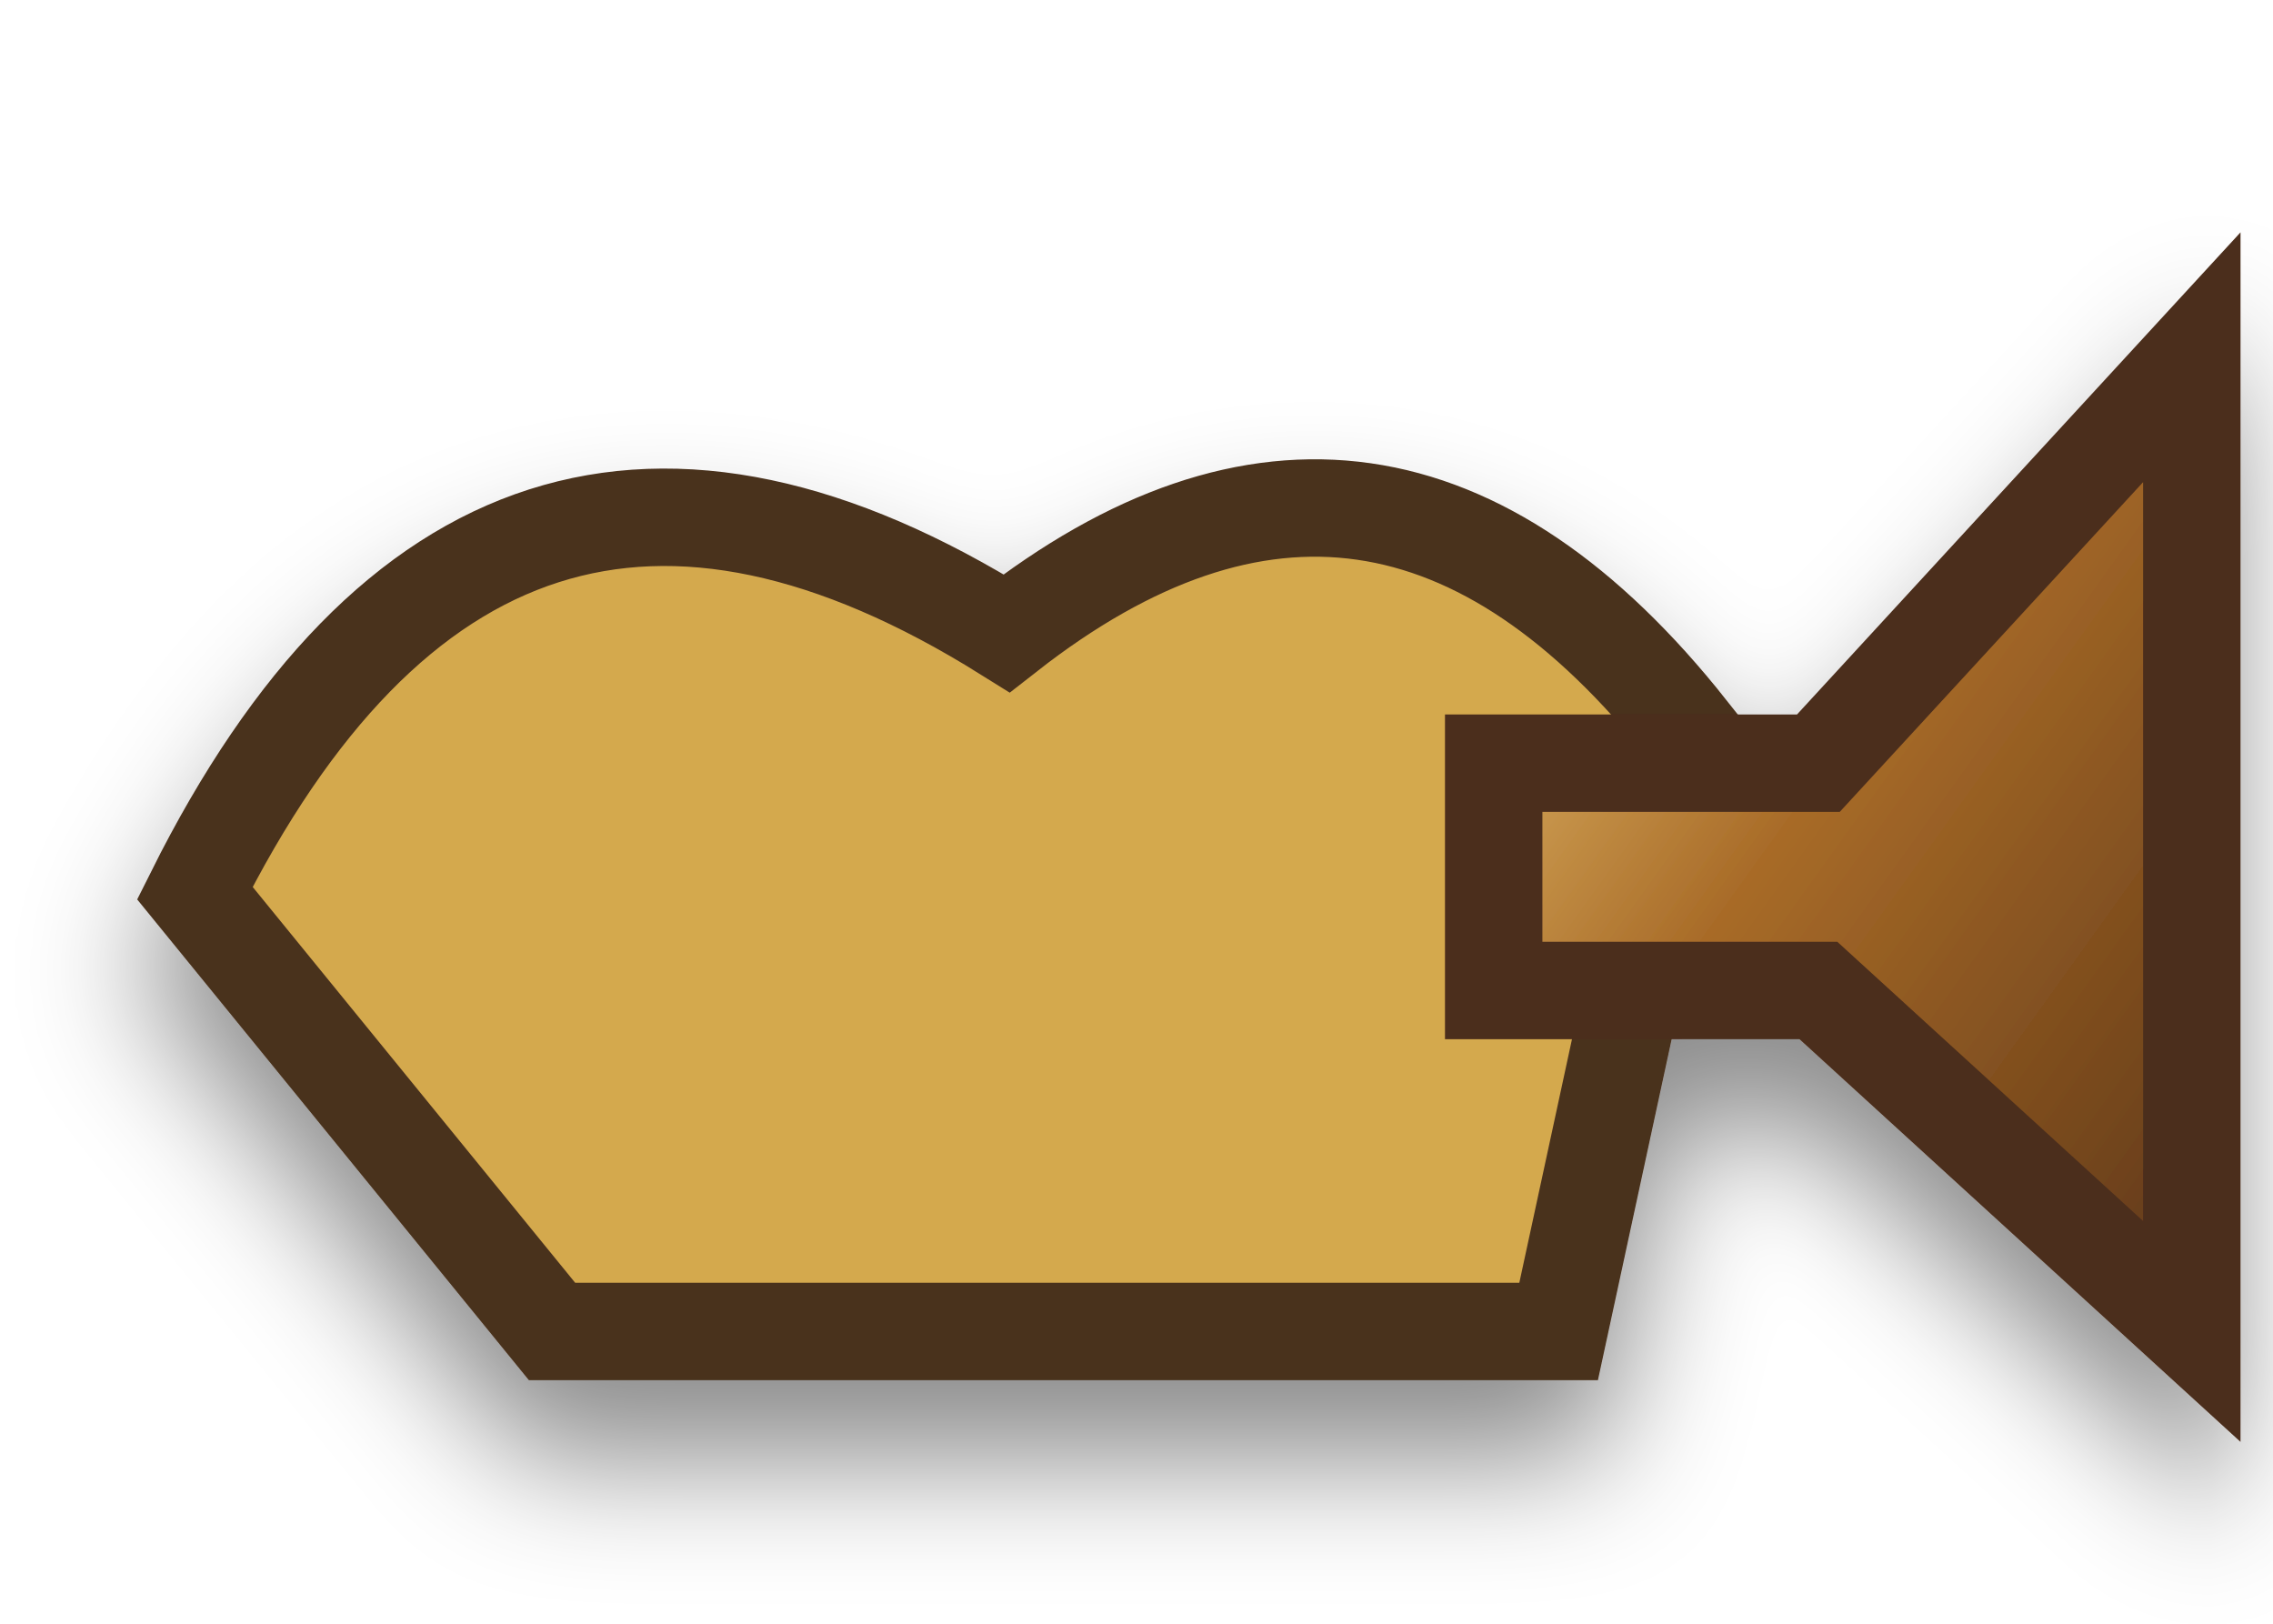
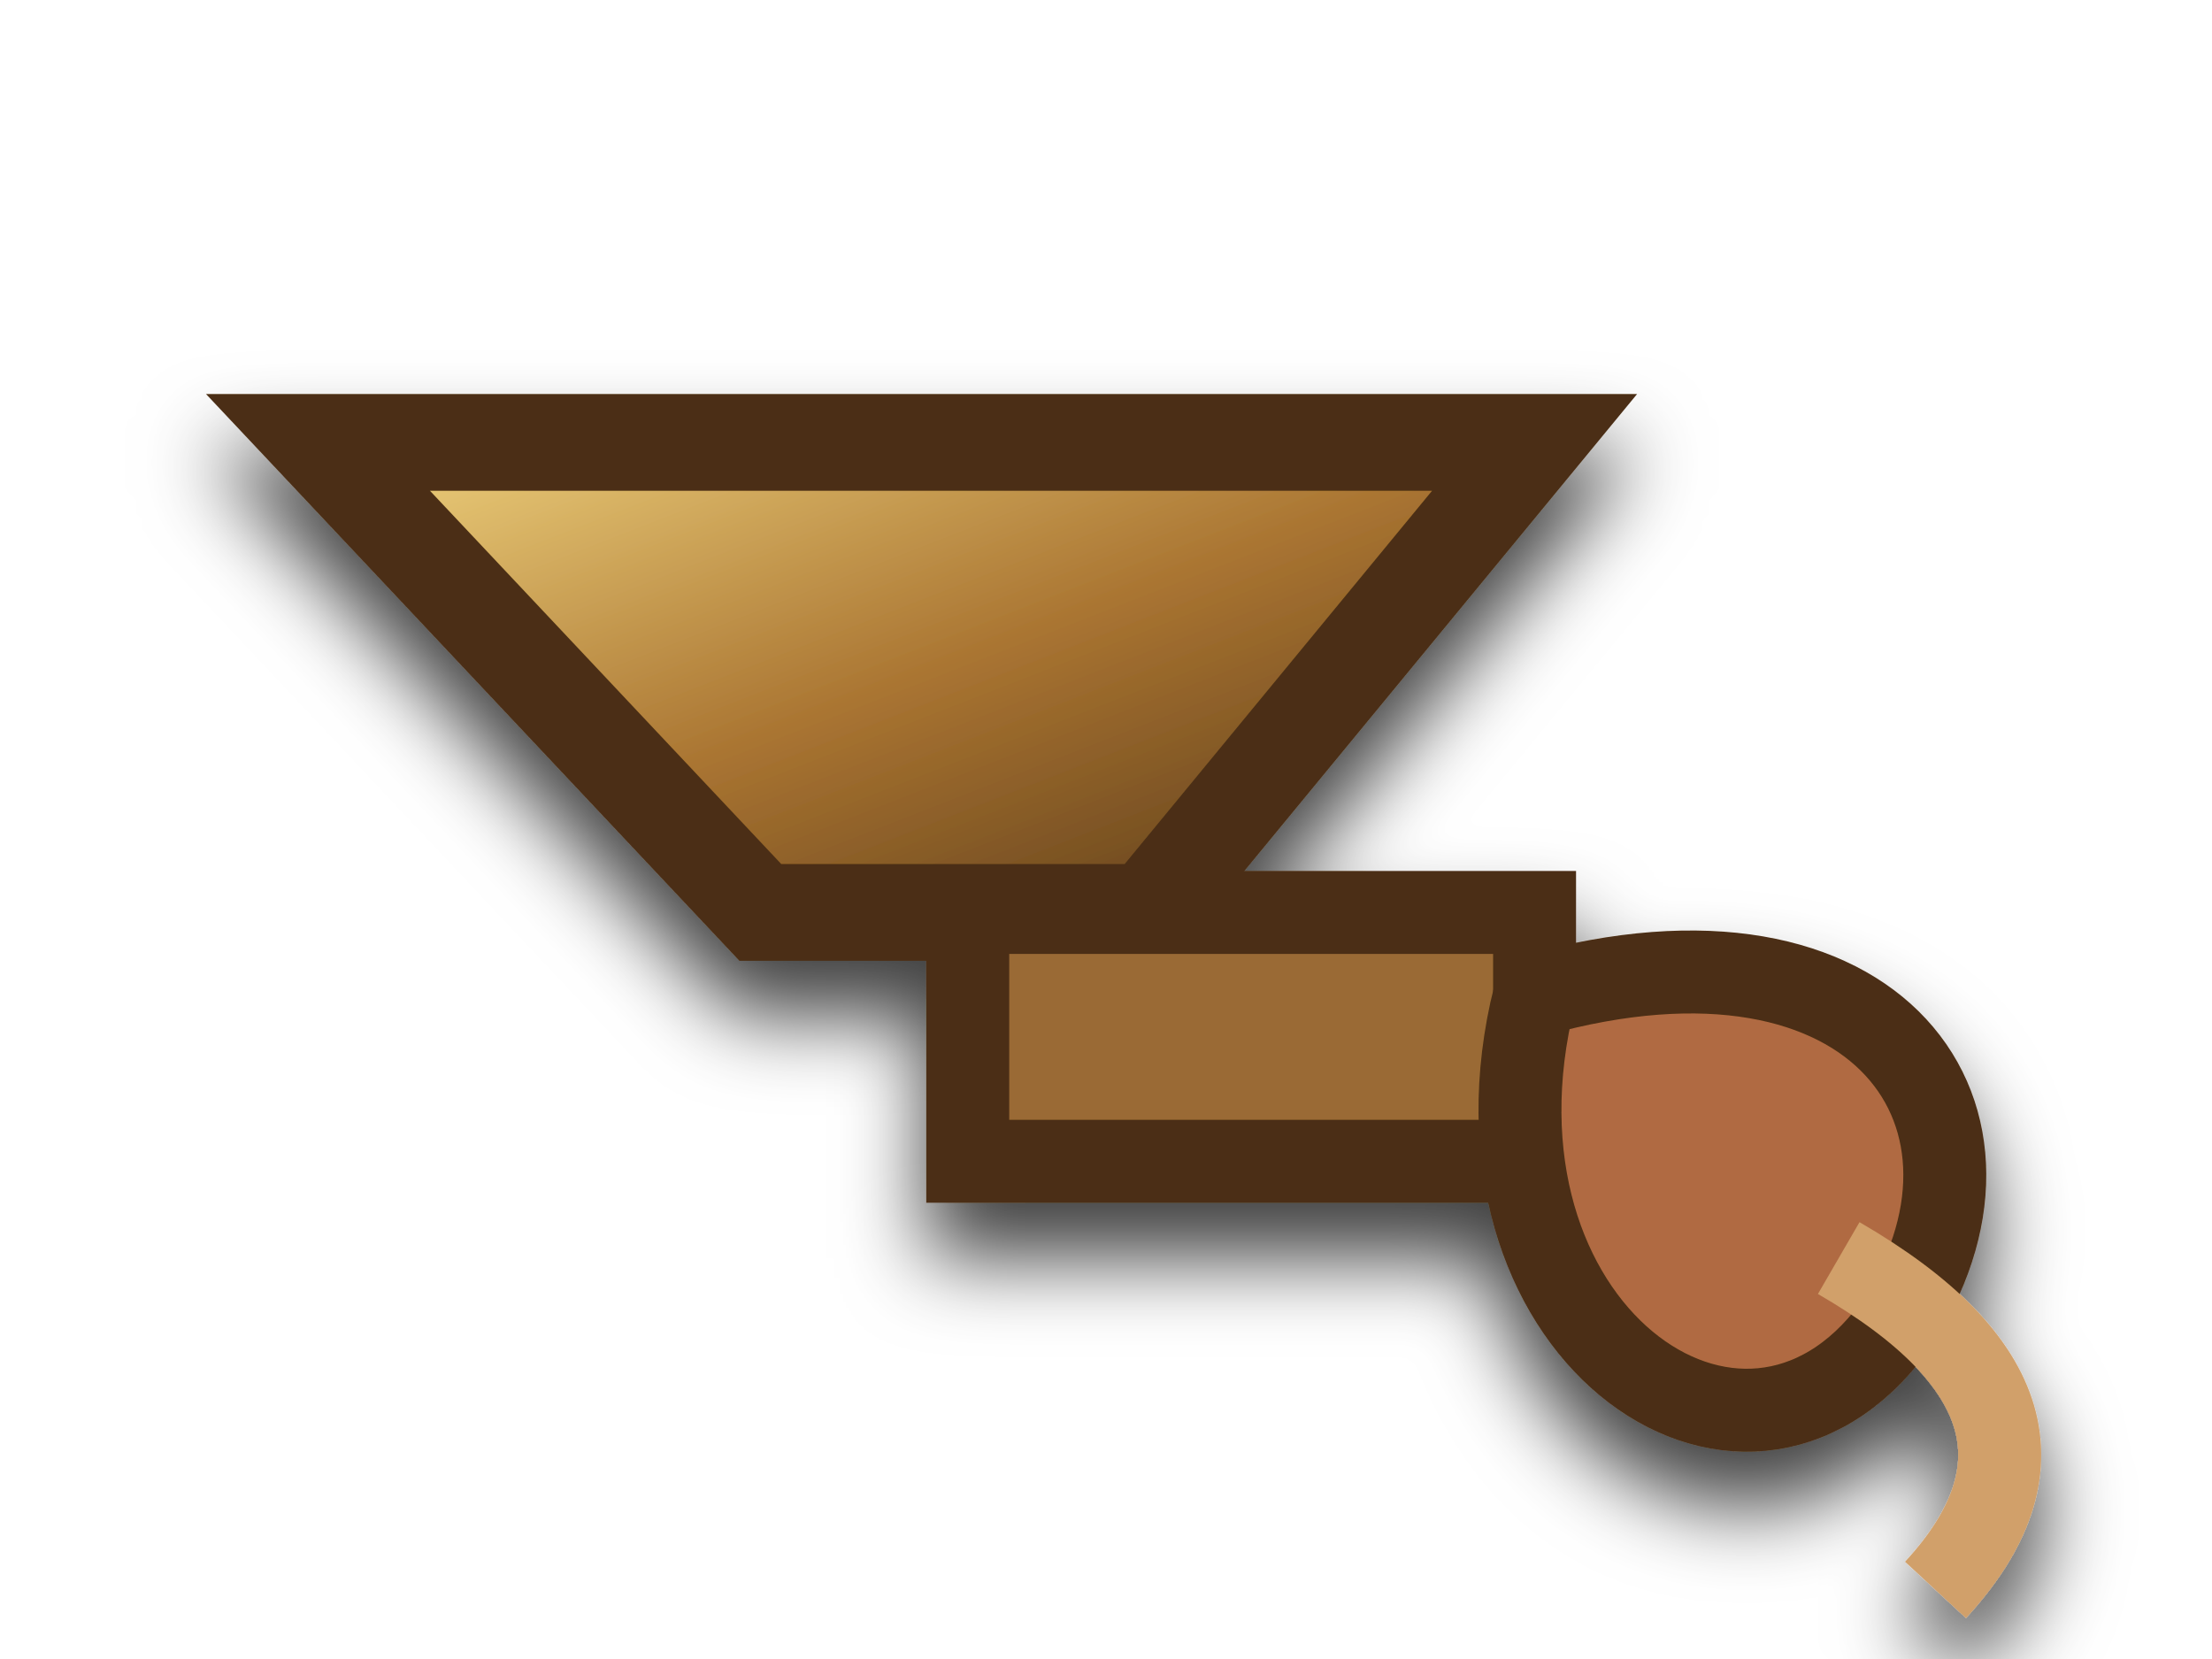
- <svg xmlns="http://www.w3.org/2000/svg" width="140" height="100" viewBox="0 0 140 100">
+ <svg xmlns="http://www.w3.org/2000/svg" viewBox="0 0 160 120">
  <defs>
-     <filter id="rough">
-       <feTurbulence baseFrequency=".012" numOctaves="2" seed="4" result="n" />
-       <feDisplacementMap in="SourceGraphic" in2="n" scale="1.2" />
+     <filter id="s" x="-30%" y="-30%" width="160%" height="160%">
+       <feDropShadow dx="0" dy="4" stdDeviation="3" flood-color="#000" flood-opacity=".75" />
    </filter>
-     <filter id="shadow" x="-30%" y="-30%" width="160%" height="180%">
-       <feDropShadow dx="0" dy="5" stdDeviation="4" flood-color="#000" flood-opacity=".45" />
-     </filter>
-     <linearGradient id="wood" x1="0" y1="0" x2="0" y2="1">
-       <stop stop-color="#81532f" />
-       <stop offset="1" stop-color="#3d281d" />
+     <linearGradient id="gold" x1="0" y1="0" x2="1" y2="1">
+       <stop stop-color="#f2d681" />
+       <stop offset=".5" stop-color="#a97431" />
+       <stop offset="1" stop-color="#4e3216" />
    </linearGradient>
-     <linearGradient id="brass" x1="0" y1="0" x2="1" y2="1">
-       <stop stop-color="#f4d27d" />
-       <stop offset=".45" stop-color="#a86b28" />
-       <stop offset="1" stop-color="#5d3617" />
-     </linearGradient>
-     <linearGradient id="teal" x1="0" y1="0" x2="0" y2="1">
-       <stop stop-color="#3e7772" />
-       <stop offset="1" stop-color="#153f40" />
-     </linearGradient>
-     <radialGradient id="glass">
-       <stop stop-color="#d9f3ee" stop-opacity=".65" />
-       <stop offset="1" stop-color="#5f9d9c" stop-opacity=".25" />
-     </radialGradient>
  </defs>
-   <g filter="url(#shadow)">
-     <path d="M12 55Q30 19 62 39Q85 21 104 45L96 82H34z" fill="#d4a94d" stroke="#49301f" stroke-width="6" />
-     <path d="M92 47H112L135 22V82L112 61H92z" fill="url(#brass)" stroke="#4b2d1d" stroke-width="6" />
+   <g filter="url(#s)">
+     <path d="M23 32 H111 L83 66 H55Z" fill="url(#gold)" stroke="#4b2f14" stroke-width="7" />
+     <path d="M70 66 H111 V84 H70Z" fill="#9a6b34" stroke="#4b2f14" stroke-width="6" />
+     <path d="M111 72 C136 65 147 81 137 96 C126 111 105 96 111 72Z" fill="#b06b42" stroke="#4b2f14" stroke-width="6" />
+     <path d="M133 91 q19 11 7 24" fill="none" stroke="#d1a06b" stroke-width="6" />
  </g>
</svg>
